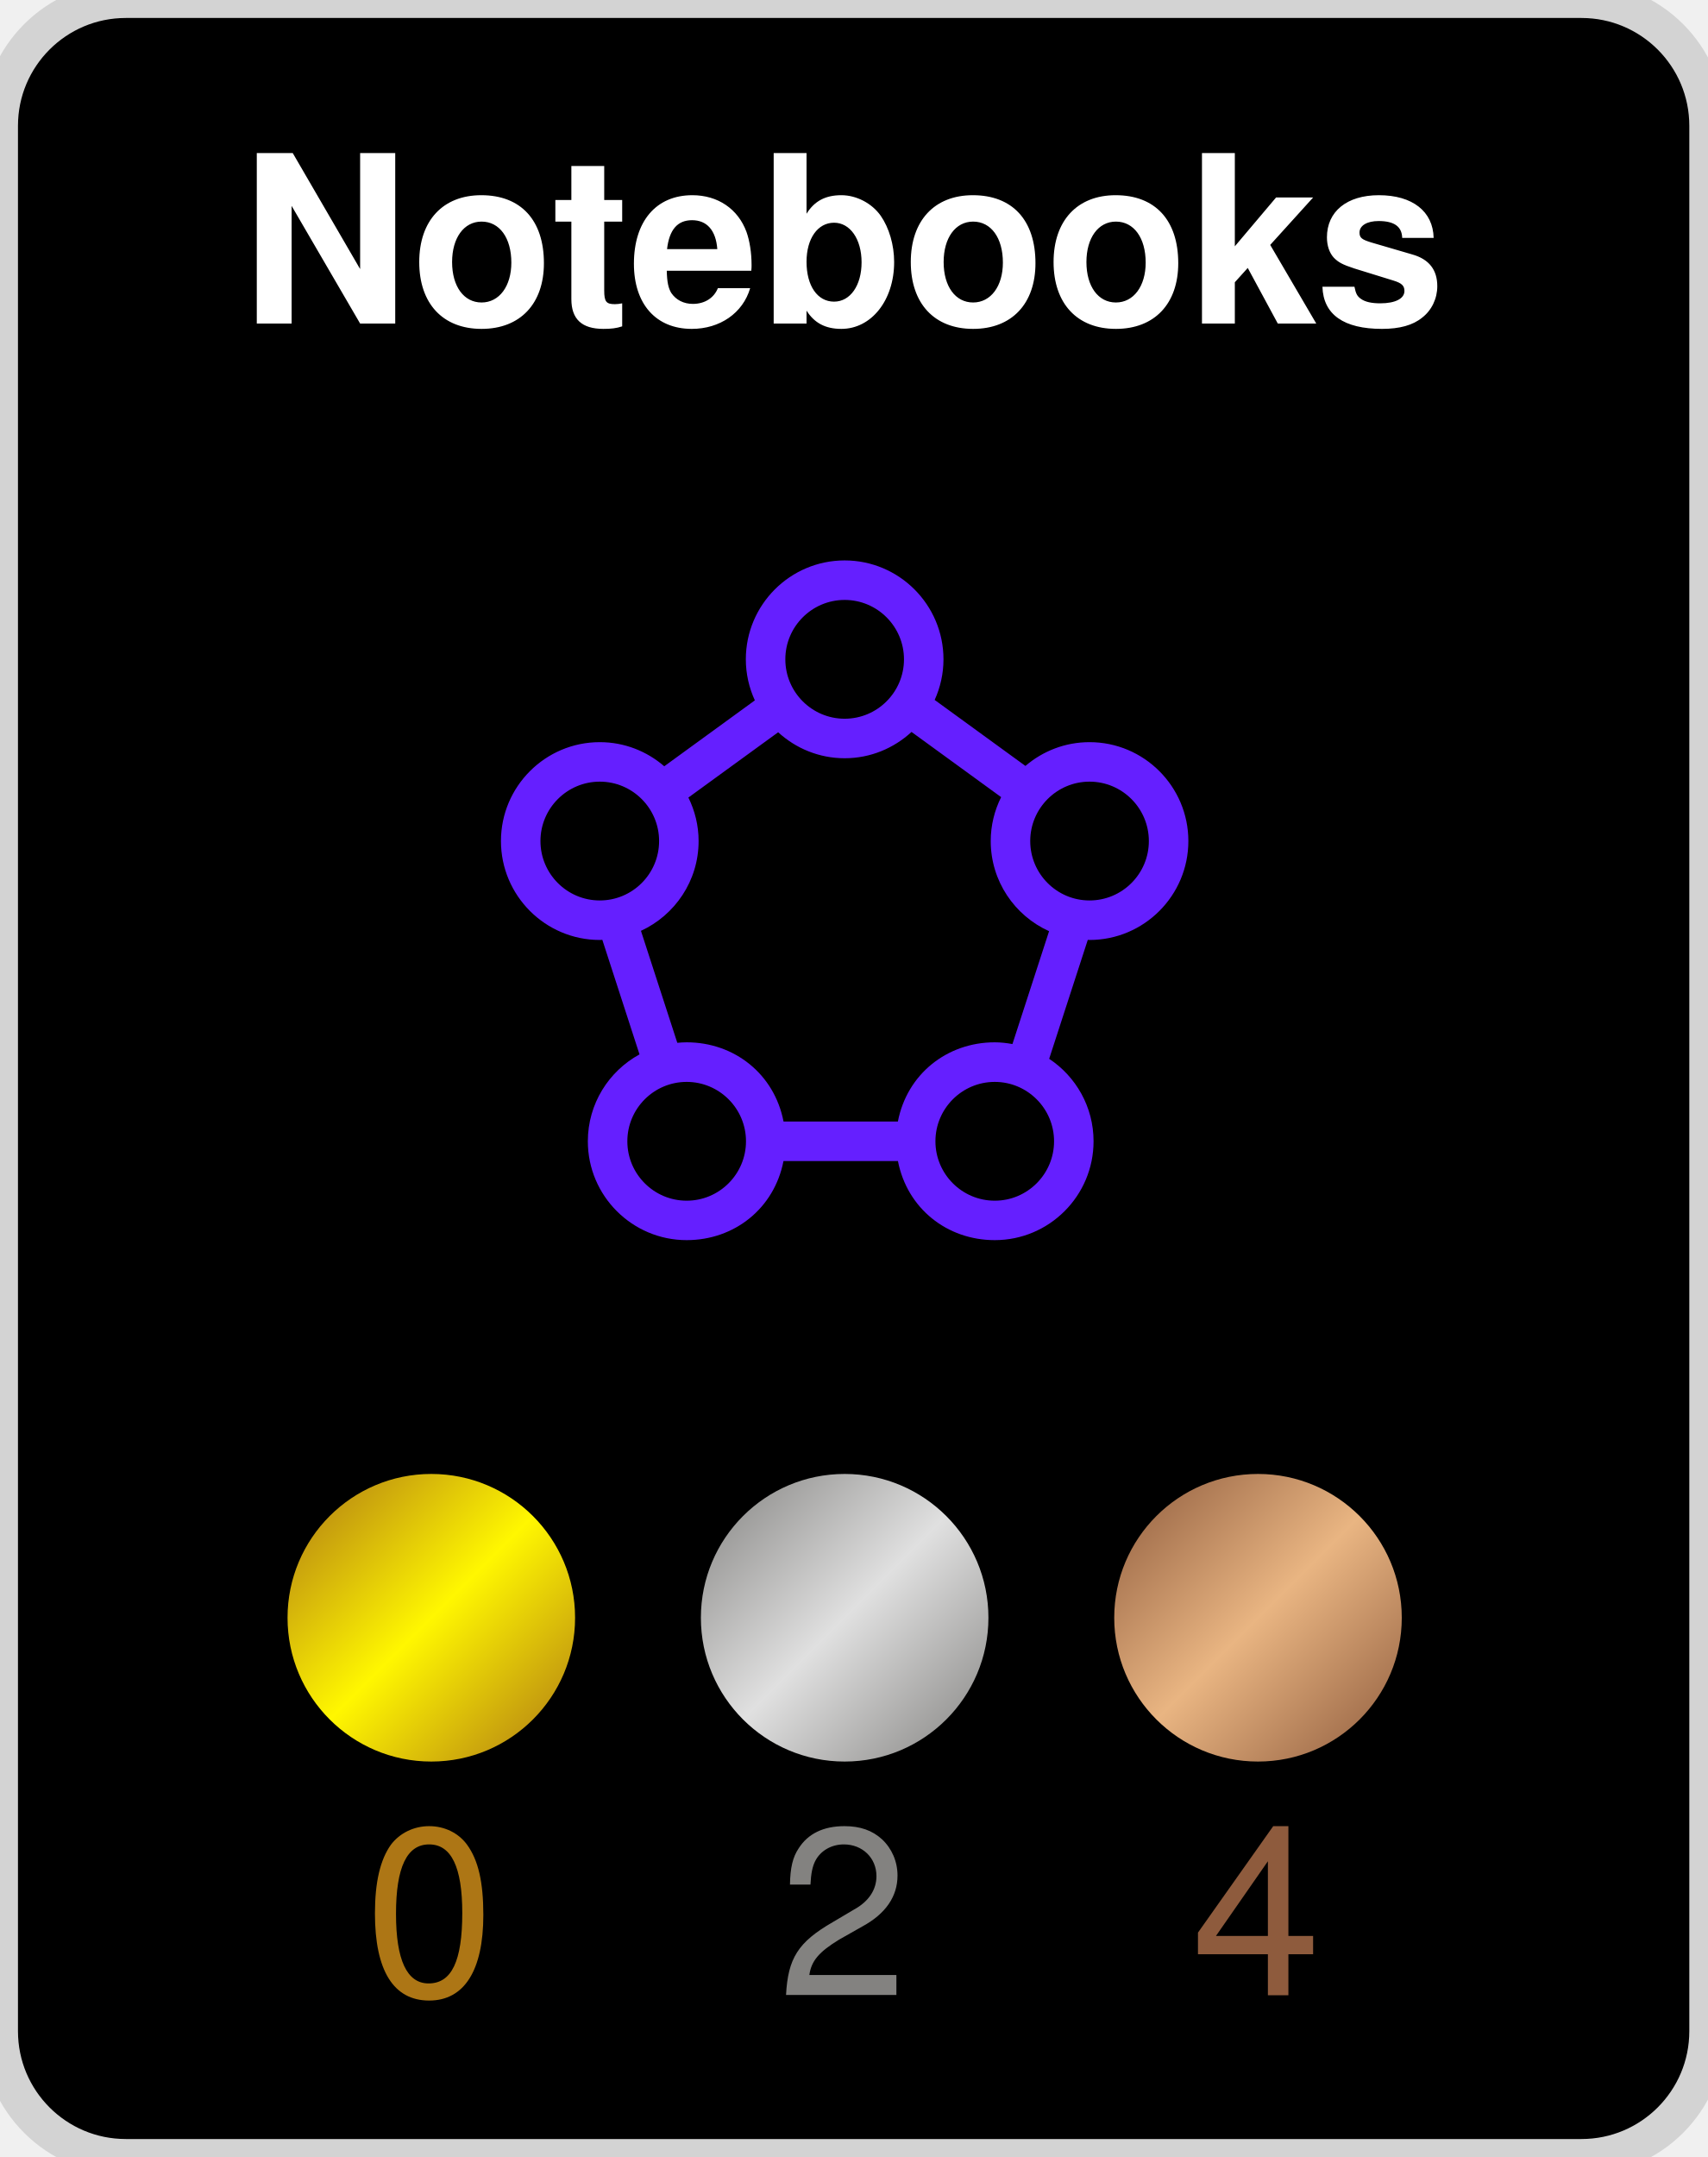
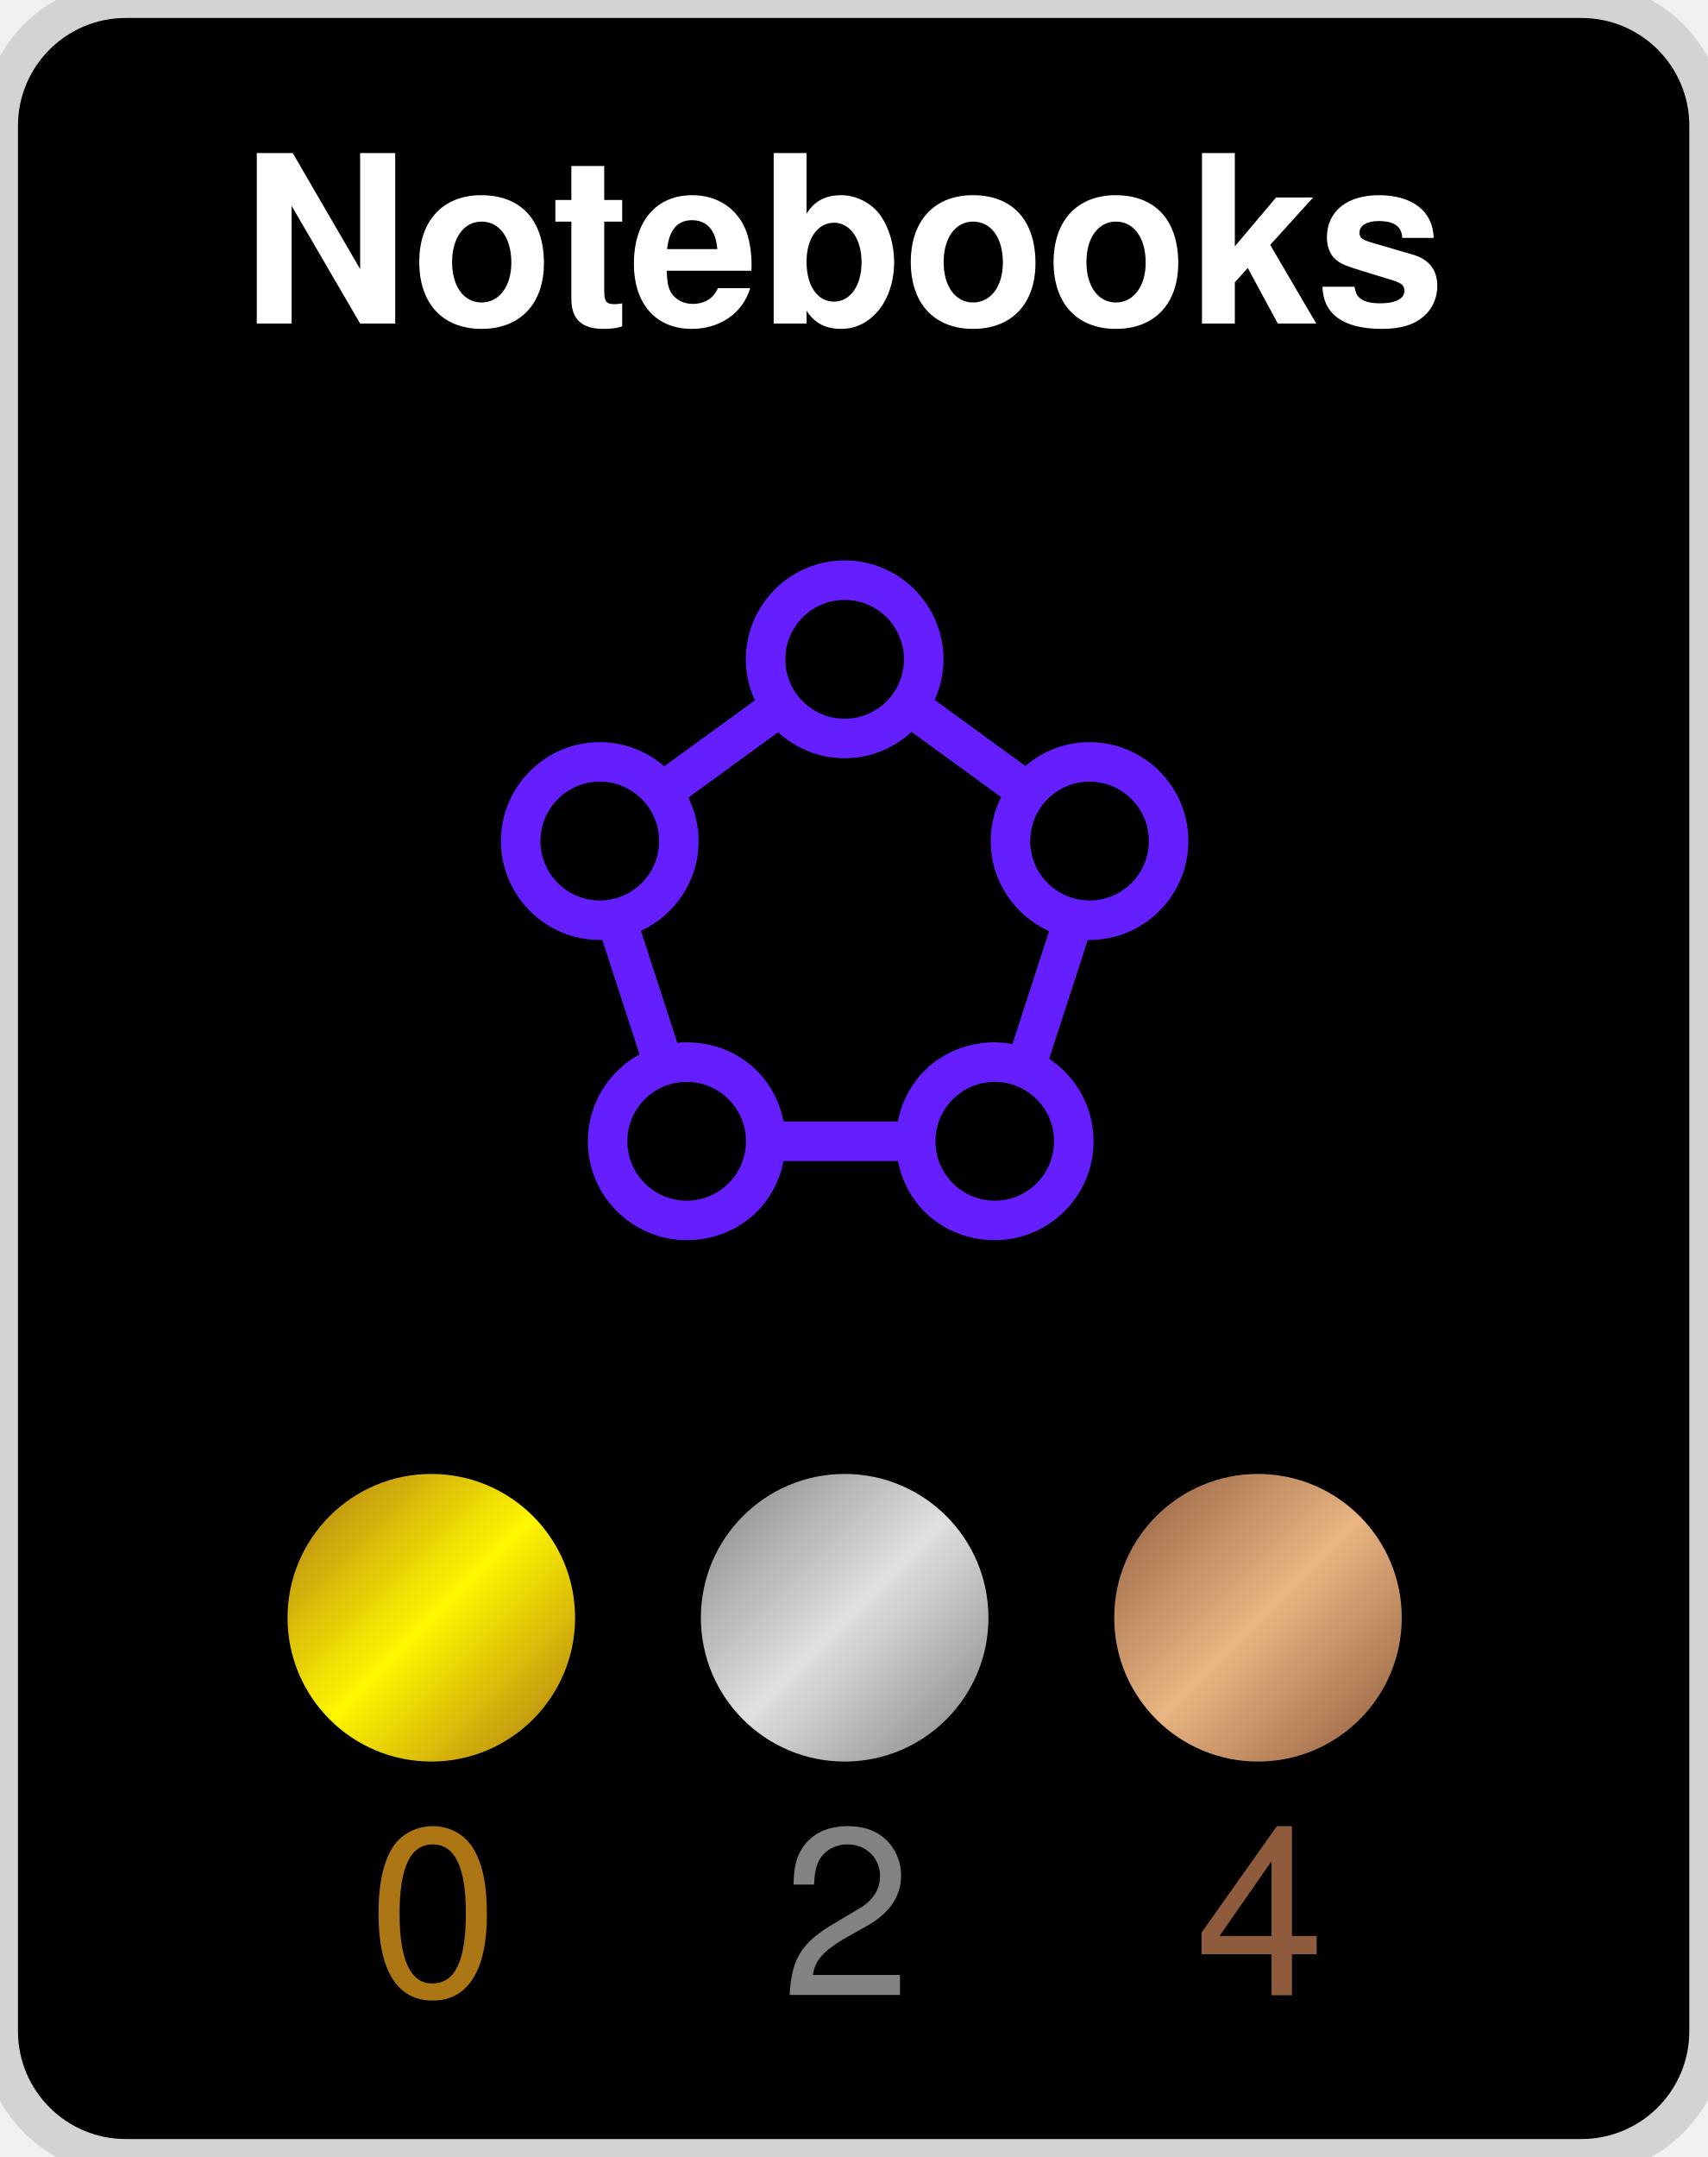
<svg xmlns="http://www.w3.org/2000/svg" version="1.1" width="95" height="120">
  <rect width="95" height="120" stroke-width="2" stroke="#d3d3d3" fill="black" rx="7" ry="7" />
  <svg version="1.1" x="27" y="30">
    <svg width="40" height="41" viewBox="0 0 40 41" fill="none">
      <path fill-rule="evenodd" clip-rule="evenodd" d="M29.336 28.084C29.016 28.026 28.688 27.987 28.352 27.987C25.693 27.987 23.47 29.758 22.962 32.395H16.599C16.091 29.758 13.868 27.987 11.209 27.987C11.033 27.987 10.86 27.999 10.688 28.015L8.665 21.785C10.555 20.913 11.873 19.005 11.873 16.79C11.873 15.921 11.665 15.102 11.305 14.37L16.3 10.738C17.278 11.632 18.574 12.183 20 12.183C21.436 12.183 22.74 11.625 23.721 10.72L28.707 14.346C28.34 15.084 28.128 15.912 28.128 16.79C28.128 19.021 29.463 20.942 31.375 21.805L29.336 28.084ZM31.652 33.493C31.652 35.316 30.172 36.798 28.352 36.798C26.532 36.798 25.051 35.316 25.051 33.493C25.051 31.671 26.532 30.189 28.352 30.189C30.172 30.189 31.652 31.671 31.652 33.493V33.493ZM14.51 33.493C14.51 35.316 13.029 36.798 11.209 36.798C9.389 36.798 7.908 35.316 7.908 33.493C7.908 31.671 9.389 30.189 11.209 30.189C13.029 30.189 14.51 31.671 14.51 33.493V33.493ZM9.675 16.79C9.675 18.613 8.194 20.095 6.374 20.095C4.554 20.095 3.073 18.613 3.073 16.79C3.073 14.968 4.554 13.485 6.374 13.485C8.194 13.485 9.675 14.968 9.675 16.79V16.79ZM16.699 6.68C16.699 4.858 18.18 3.376 20 3.376C21.82 3.376 23.301 4.858 23.301 6.68C23.301 8.503 21.82 9.985 20 9.985C18.18 9.985 16.699 8.503 16.699 6.68V6.68ZM33.626 20.095C31.806 20.095 30.326 18.613 30.326 16.79C30.326 14.968 31.806 13.485 33.626 13.485C35.446 13.485 36.927 14.968 36.927 16.79C36.927 18.613 35.446 20.095 33.626 20.095V20.095ZM33.626 11.288C32.265 11.288 31.02 11.788 30.059 12.611L25.009 8.939C25.321 8.249 25.499 7.486 25.499 6.68C25.499 3.646 23.032 1.178 20 1.178C16.968 1.178 14.501 3.646 14.501 6.68C14.501 7.496 14.684 8.267 15.003 8.964L9.962 12.63C8.998 11.796 7.745 11.288 6.374 11.288C3.342 11.288 0.875 13.756 0.875 16.79C0.875 19.824 3.342 22.293 6.374 22.293C6.422 22.293 6.468 22.287 6.516 22.285L8.585 28.659C6.874 29.593 5.71 31.409 5.71 33.493C5.71 36.528 8.177 38.992 11.209 38.992C13.862 38.992 16.082 37.23 16.596 34.593H22.965C23.478 37.23 25.699 38.992 28.352 38.992C31.384 38.992 33.85 36.526 33.85 33.492C33.85 31.577 32.867 29.89 31.38 28.904L33.529 22.287C33.561 22.288 33.593 22.293 33.626 22.293C36.658 22.293 39.125 19.824 39.125 16.79C39.125 13.756 36.658 11.288 33.626 11.288V11.288Z" fill="#651FFF" />
    </svg>
  </svg>
  <defs>
    <linearGradient x1="0%" y1="0%" x2="100%" y2="100%" id="goldGradient">
      <stop stop-color="#ad7615" offset="0" />
      <stop stop-color="#fff700" offset="0.5" />
      <stop stop-color="#ad7615" offset="1" />
      <animate attributeName="x1" from="50%" to="0%" dur="4s" repeatCount="indefinite" />
      <animate attributeName="y1" from="50%" to="0%" dur="4s" repeatCount="indefinite" />
    </linearGradient>
    <linearGradient x1="0%" y1="0%" x2="100%" y2="100%" id="silverGradient">
      <stop stop-color="#838280" offset="0" />
      <stop stop-color="#e0e0e0" offset="0.5" />
      <stop stop-color="#838280" offset="1" />
      <animate attributeName="x1" from="50%" to="0%" dur="4s" repeatCount="indefinite" />
      <animate attributeName="y1" from="50%" to="0%" dur="4s" repeatCount="indefinite" />
    </linearGradient>
    <linearGradient x1="0%" y1="0%" x2="100%" y2="100%" id="bronzeGradient">
      <stop stop-color="#8e5b3d" offset="0" />
      <stop stop-color="#e9b582" offset="0.5" />
      <stop stop-color="#8e5b3d" offset="1" />
      <animate attributeName="x1" from="50%" to="0%" dur="4s" repeatCount="indefinite" />
      <animate attributeName="y1" from="50%" to="0%" dur="4s" repeatCount="indefinite" />
    </linearGradient>
  </defs>
  <circle r="8" cx="24" cy="90" fill="url(#goldGradient)" />
  <circle r="8" cx="47" cy="90" fill="url(#silverGradient)" />
  <circle r="8" cx="70" cy="90" fill="url(#bronzeGradient)" />
  <text x="13.4" y="18" font-family="'Ubuntu','Helvetica', 'Arial', sans-serif" font-weight="bold" font-size="13" fill="white">Notebooks</text>
-   <text x="20.3" y="111" font-family="'Ubuntu', 'Helvetica', 'Arial', sans-serif" font-size="13" fill="#AD7615">0</text>
-   <text x="43.3" y="111" font-family="'Ubuntu', 'Helvetica', 'Arial', sans-serif" font-size="13" fill="#838280">2</text>
-   <text x="66.3" y="111" font-family="'Ubuntu', 'Helvetica', 'Arial', sans-serif" font-size="13" fill="#8E5B3D">4</text>
+   <text x="20.5" y="111" font-family="'Ubuntu', 'Helvetica', 'Arial', sans-serif" font-size="13" fill="#AD7615">0</text>
+   <text x="43.5" y="111" font-family="'Ubuntu', 'Helvetica', 'Arial', sans-serif" font-size="13" fill="#838280">2</text>
+   <text x="66.5" y="111" font-family="'Ubuntu', 'Helvetica', 'Arial', sans-serif" font-size="13" fill="#8E5B3D">4</text>
</svg>
